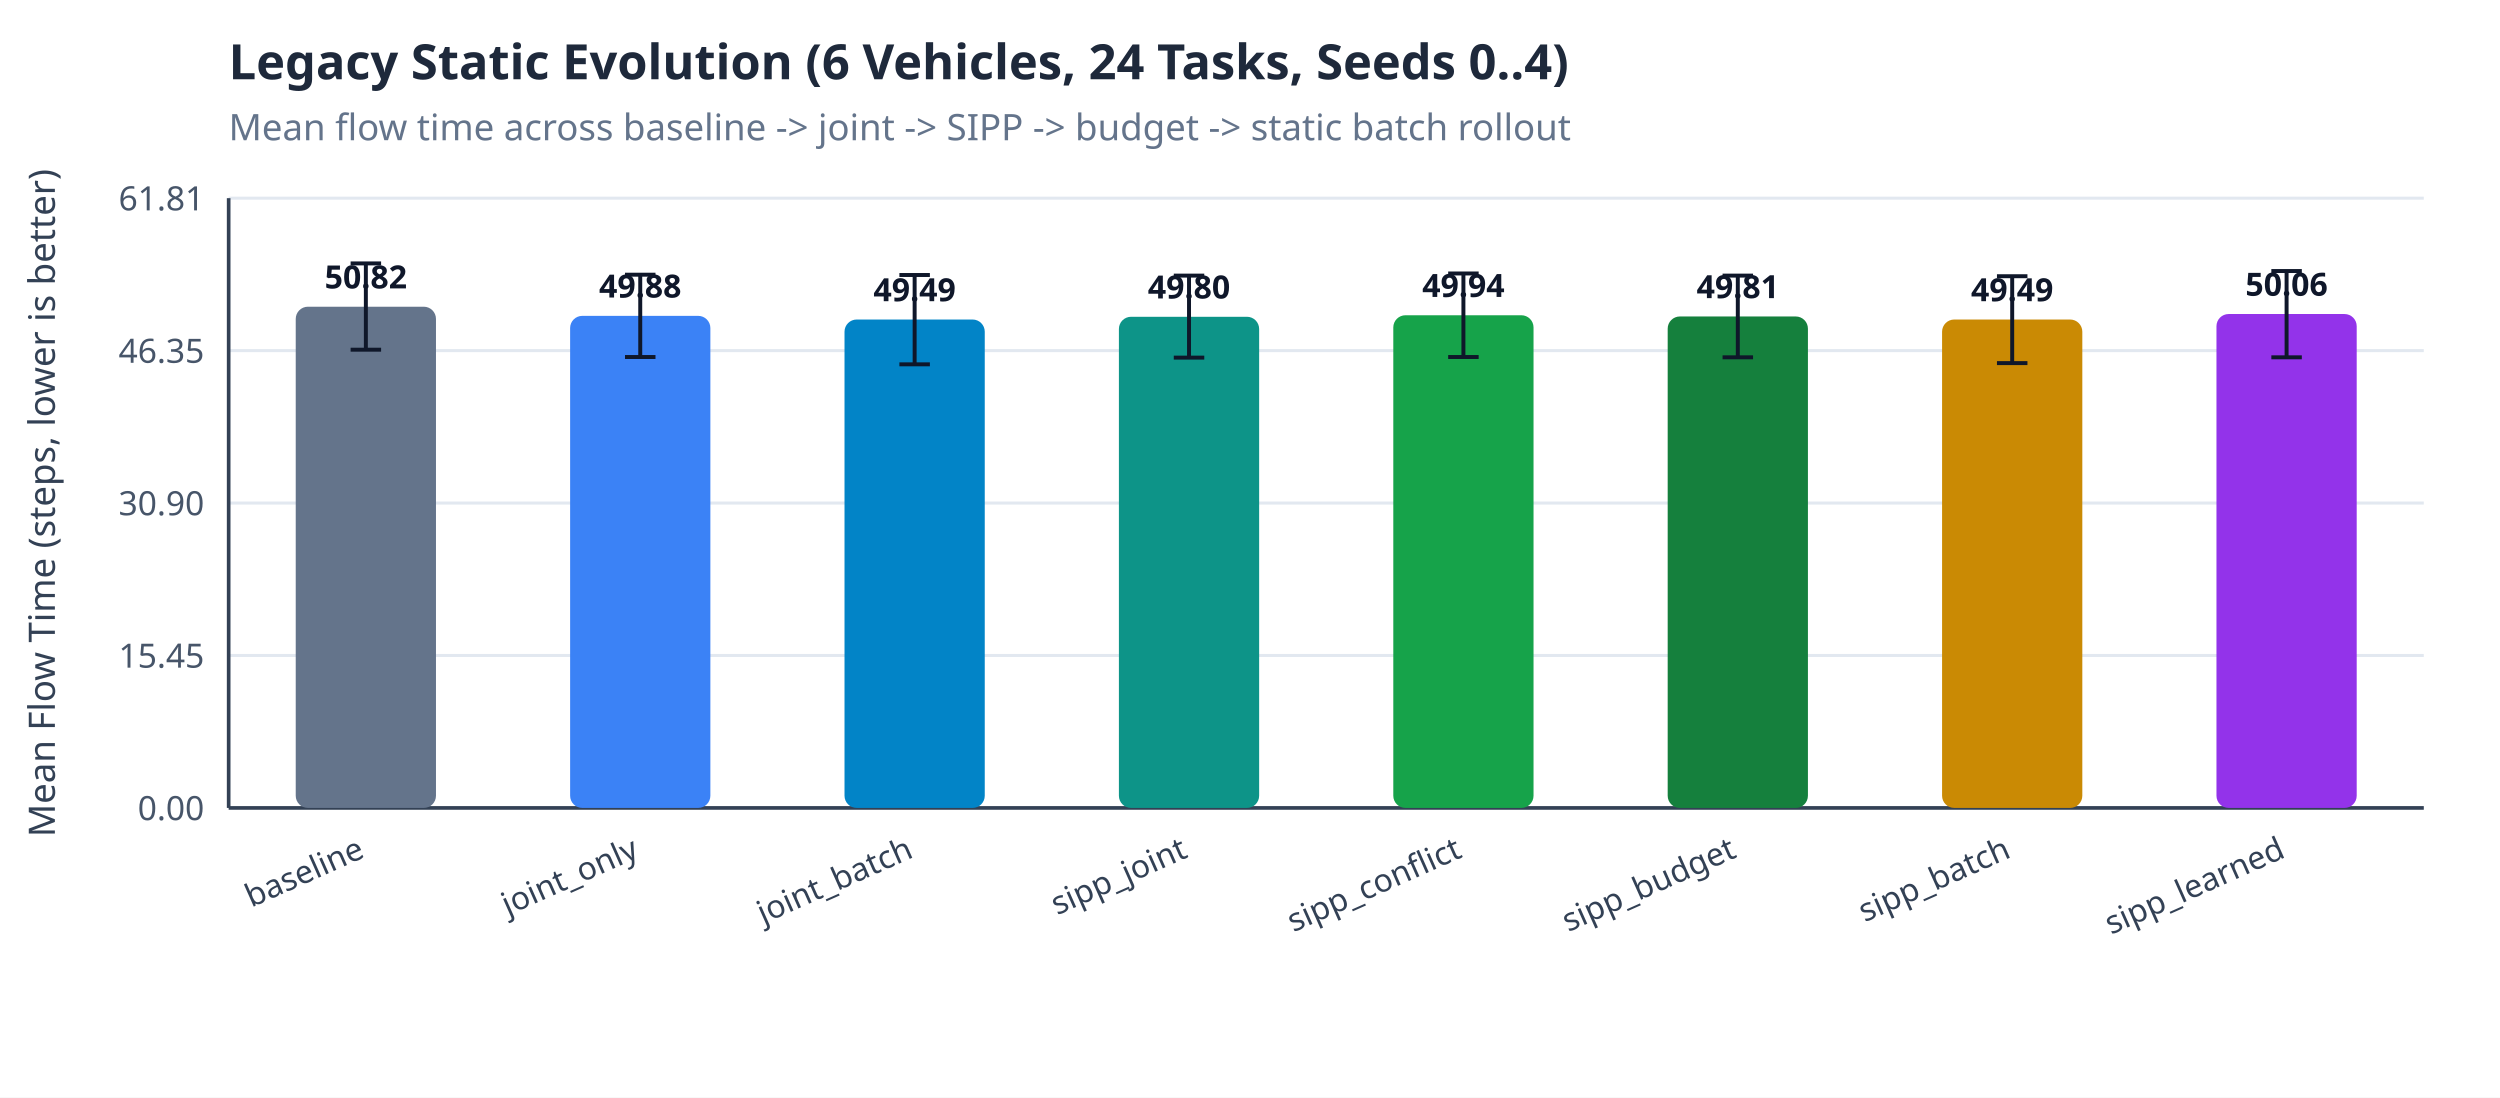
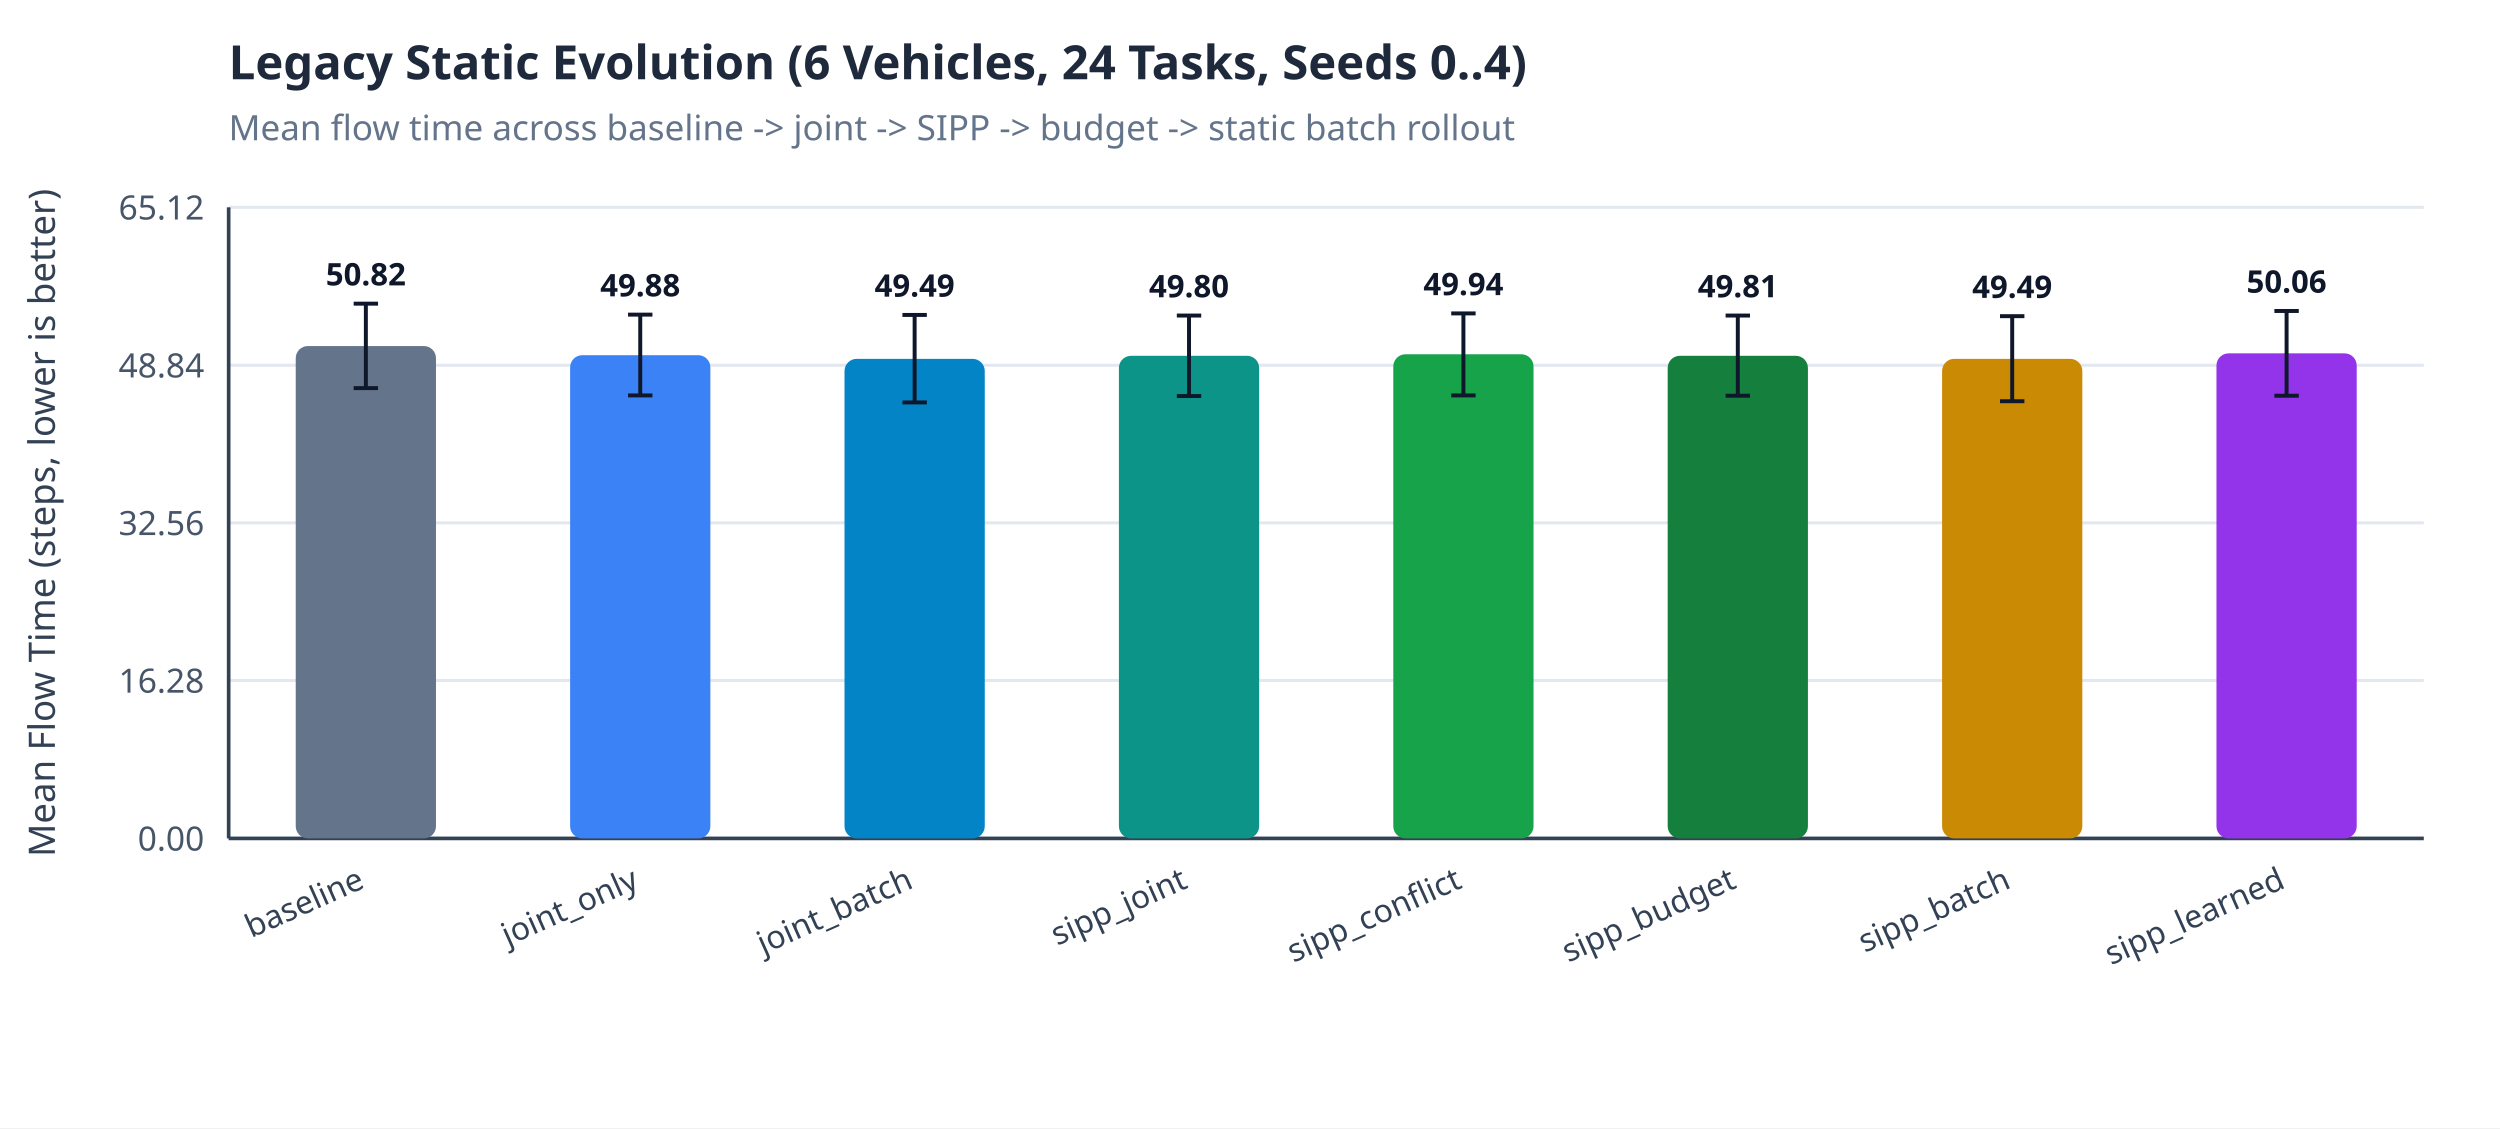
- <svg xmlns="http://www.w3.org/2000/svg" width="820" height="360" viewBox="0 0 820 360">
+ <svg xmlns="http://www.w3.org/2000/svg" width="820" height="370" viewBox="0 0 820 370">
  <rect width="100%" height="100%" fill="#ffffff" />
-   <text x="75" y="26" font-family="sans-serif" font-size="16" font-weight="bold" fill="#1e293b">Legacy Static Evolution (6 Vehicles, 24 Tasks, Seeds 0..4)</text>
-   <text x="75" y="46" font-family="sans-serif" font-size="12" fill="#64748b">Mean flow time across baseline -&gt; joint -&gt; SIPP -&gt; budget -&gt; static batch rollout</text>
-   <text x="18" y="165.0" font-family="sans-serif" font-size="12" fill="#334155" transform="rotate(-90 18 165.0)" text-anchor="middle">Mean Flow Time (steps, lower is better)</text>
-   <line x1="75" y1="265.0" x2="795" y2="265.0" stroke="#e2e8f0" stroke-width="1" />
-   <text x="67" y="269.0" font-family="sans-serif" font-size="11" fill="#475569" text-anchor="end">0.00</text>
-   <line x1="75" y1="215.0" x2="795" y2="215.0" stroke="#e2e8f0" stroke-width="1" />
-   <text x="67" y="219.0" font-family="sans-serif" font-size="11" fill="#475569" text-anchor="end">15.45</text>
-   <line x1="75" y1="165.0" x2="795" y2="165.0" stroke="#e2e8f0" stroke-width="1" />
-   <text x="67" y="169.0" font-family="sans-serif" font-size="11" fill="#475569" text-anchor="end">30.90</text>
-   <line x1="75" y1="115.0" x2="795" y2="115.0" stroke="#e2e8f0" stroke-width="1" />
-   <text x="67" y="119.0" font-family="sans-serif" font-size="11" fill="#475569" text-anchor="end">46.35</text>
-   <line x1="75" y1="65.0" x2="795" y2="65.0" stroke="#e2e8f0" stroke-width="1" />
-   <text x="67" y="69.0" font-family="sans-serif" font-size="11" fill="#475569" text-anchor="end">61.81</text>
-   <line x1="75" y1="65" x2="75" y2="265" stroke="#334155" stroke-width="1.2" />
-   <line x1="75" y1="265" x2="795" y2="265" stroke="#334155" stroke-width="1.2" />
-   <rect x="97.0" y="100.6" width="46.0" height="164.4" rx="4" fill="#64748b" />
-   <line x1="120.0" y1="86.4" x2="120.0" y2="114.7" stroke="#0f172a" stroke-width="1.3" />
-   <line x1="115.0" y1="86.4" x2="125.0" y2="86.4" stroke="#0f172a" stroke-width="1.3" />
-   <line x1="115.0" y1="114.7" x2="125.0" y2="114.7" stroke="#0f172a" stroke-width="1.3" />
-   <text x="120.0" y="94.6" font-family="sans-serif" font-size="10.5" font-weight="bold" fill="#0f172a" text-anchor="middle">50.82</text>
-   <text x="120.0" y="281" font-family="sans-serif" font-size="10.5" fill="#334155" text-anchor="end" transform="rotate(-24 120.0 281)">baseline</text>
-   <rect x="187.0" y="103.6" width="46.0" height="161.4" rx="4" fill="#3b82f6" />
-   <line x1="210.0" y1="90.1" x2="210.0" y2="117.1" stroke="#0f172a" stroke-width="1.3" />
-   <line x1="205.0" y1="90.1" x2="215.0" y2="90.1" stroke="#0f172a" stroke-width="1.3" />
-   <line x1="205.0" y1="117.1" x2="215.0" y2="117.1" stroke="#0f172a" stroke-width="1.3" />
-   <text x="210.0" y="97.6" font-family="sans-serif" font-size="10.5" font-weight="bold" fill="#0f172a" text-anchor="middle">49.88</text>
-   <text x="210.0" y="281" font-family="sans-serif" font-size="10.5" fill="#334155" text-anchor="end" transform="rotate(-24 210.0 281)">joint_only</text>
-   <rect x="277.0" y="104.8" width="46.0" height="160.2" rx="4" fill="#0284c7" />
-   <line x1="300.0" y1="90.2" x2="300.0" y2="119.5" stroke="#0f172a" stroke-width="1.3" />
-   <line x1="295.0" y1="90.2" x2="305.0" y2="90.2" stroke="#0f172a" stroke-width="1.3" />
-   <line x1="295.0" y1="119.5" x2="305.0" y2="119.5" stroke="#0f172a" stroke-width="1.3" />
-   <text x="300.0" y="98.8" font-family="sans-serif" font-size="10.5" font-weight="bold" fill="#0f172a" text-anchor="middle">49.49</text>
-   <text x="300.0" y="281" font-family="sans-serif" font-size="10.5" fill="#334155" text-anchor="end" transform="rotate(-24 300.0 281)">joint_batch</text>
-   <rect x="367.0" y="103.9" width="46.0" height="161.1" rx="4" fill="#0d9488" />
-   <line x1="390.0" y1="90.4" x2="390.0" y2="117.3" stroke="#0f172a" stroke-width="1.3" />
-   <line x1="385.0" y1="90.4" x2="395.0" y2="90.4" stroke="#0f172a" stroke-width="1.3" />
-   <line x1="385.0" y1="117.3" x2="395.0" y2="117.3" stroke="#0f172a" stroke-width="1.3" />
-   <text x="390.0" y="97.9" font-family="sans-serif" font-size="10.5" font-weight="bold" fill="#0f172a" text-anchor="middle">49.80</text>
-   <text x="390.0" y="281" font-family="sans-serif" font-size="10.5" fill="#334155" text-anchor="end" transform="rotate(-24 390.0 281)">sipp_joint</text>
-   <rect x="457.0" y="103.4" width="46.0" height="161.6" rx="4" fill="#16a34a" />
-   <line x1="480.0" y1="89.7" x2="480.0" y2="117.1" stroke="#0f172a" stroke-width="1.3" />
-   <line x1="475.0" y1="89.7" x2="485.0" y2="89.7" stroke="#0f172a" stroke-width="1.3" />
-   <line x1="475.0" y1="117.1" x2="485.0" y2="117.1" stroke="#0f172a" stroke-width="1.3" />
-   <text x="480.0" y="97.4" font-family="sans-serif" font-size="10.5" font-weight="bold" fill="#0f172a" text-anchor="middle">49.94</text>
-   <text x="480.0" y="281" font-family="sans-serif" font-size="10.5" fill="#334155" text-anchor="end" transform="rotate(-24 480.0 281)">sipp_conflict</text>
-   <rect x="547.0" y="103.8" width="46.0" height="161.2" rx="4" fill="#15803d" />
-   <line x1="570.0" y1="90.4" x2="570.0" y2="117.2" stroke="#0f172a" stroke-width="1.3" />
-   <line x1="565.0" y1="90.4" x2="575.0" y2="90.4" stroke="#0f172a" stroke-width="1.3" />
-   <line x1="565.0" y1="117.2" x2="575.0" y2="117.2" stroke="#0f172a" stroke-width="1.3" />
-   <text x="570.0" y="97.8" font-family="sans-serif" font-size="10.5" font-weight="bold" fill="#0f172a" text-anchor="middle">49.81</text>
-   <text x="570.0" y="281" font-family="sans-serif" font-size="10.5" fill="#334155" text-anchor="end" transform="rotate(-24 570.0 281)">sipp_budget</text>
-   <rect x="637.0" y="104.8" width="46.0" height="160.2" rx="4" fill="#ca8a04" />
-   <line x1="660.0" y1="90.6" x2="660.0" y2="119.1" stroke="#0f172a" stroke-width="1.3" />
-   <line x1="655.0" y1="90.6" x2="665.0" y2="90.6" stroke="#0f172a" stroke-width="1.3" />
-   <line x1="655.0" y1="119.1" x2="665.0" y2="119.1" stroke="#0f172a" stroke-width="1.3" />
-   <text x="660.0" y="98.8" font-family="sans-serif" font-size="10.5" font-weight="bold" fill="#0f172a" text-anchor="middle">49.49</text>
-   <text x="660.0" y="281" font-family="sans-serif" font-size="10.5" fill="#334155" text-anchor="end" transform="rotate(-24 660.0 281)">sipp_batch</text>
-   <rect x="727.0" y="103.0" width="46.0" height="162.0" rx="4" fill="#9333ea" />
-   <line x1="750.0" y1="88.9" x2="750.0" y2="117.2" stroke="#0f172a" stroke-width="1.3" />
-   <line x1="745.0" y1="88.9" x2="755.0" y2="88.9" stroke="#0f172a" stroke-width="1.3" />
-   <line x1="745.0" y1="117.2" x2="755.0" y2="117.2" stroke="#0f172a" stroke-width="1.3" />
-   <text x="750.0" y="97.0" font-family="sans-serif" font-size="10.5" font-weight="bold" fill="#0f172a" text-anchor="middle">50.06</text>
-   <text x="750.0" y="281" font-family="sans-serif" font-size="10.5" fill="#334155" text-anchor="end" transform="rotate(-24 750.0 281)">sipp_learned</text>
+   <text x="75" y="26" font-family="sans-serif" font-size="15.5" font-weight="bold" fill="#1e293b">Legacy Static Evolution (6 Vehicles, 24 Tasks, Seeds 0..4)</text>
+   <text x="75" y="46" font-family="sans-serif" font-size="11.5" fill="#64748b">Mean flow time across baseline -&gt; joint -&gt; SIPP -&gt; budget -&gt; static batch rollout</text>
+   <text x="18" y="171.5" font-family="sans-serif" font-size="12" fill="#334155" transform="rotate(-90 18 171.5)" text-anchor="middle">Mean Flow Time (steps, lower is better)</text>
+   <line x1="75" y1="275.0" x2="795" y2="275.0" stroke="#e2e8f0" stroke-width="1" />
+   <text x="67" y="279.0" font-family="sans-serif" font-size="11" fill="#475569" text-anchor="end">0.00</text>
+   <line x1="75" y1="223.2" x2="795" y2="223.2" stroke="#e2e8f0" stroke-width="1" />
+   <text x="67" y="227.2" font-family="sans-serif" font-size="11" fill="#475569" text-anchor="end">16.28</text>
+   <line x1="75" y1="171.5" x2="795" y2="171.5" stroke="#e2e8f0" stroke-width="1" />
+   <text x="67" y="175.5" font-family="sans-serif" font-size="11" fill="#475569" text-anchor="end">32.56</text>
+   <line x1="75" y1="119.8" x2="795" y2="119.8" stroke="#e2e8f0" stroke-width="1" />
+   <text x="67" y="123.8" font-family="sans-serif" font-size="11" fill="#475569" text-anchor="end">48.84</text>
+   <line x1="75" y1="68.0" x2="795" y2="68.0" stroke="#e2e8f0" stroke-width="1" />
+   <text x="67" y="72.0" font-family="sans-serif" font-size="11" fill="#475569" text-anchor="end">65.12</text>
+   <line x1="75" y1="68" x2="75" y2="275" stroke="#334155" stroke-width="1.2" />
+   <line x1="75" y1="275" x2="795" y2="275" stroke="#334155" stroke-width="1.2" />
+   <rect x="97.0" y="113.5" width="46.0" height="161.5" rx="4" fill="#64748b" />
+   <line x1="120.0" y1="99.6" x2="120.0" y2="127.3" stroke="#0f172a" stroke-width="1.3" />
+   <line x1="116.0" y1="99.6" x2="124.0" y2="99.6" stroke="#0f172a" stroke-width="1.3" />
+   <line x1="116.0" y1="127.3" x2="124.0" y2="127.3" stroke="#0f172a" stroke-width="1.3" />
+   <text x="120.0" y="93.6" font-family="sans-serif" font-size="10.2" font-weight="bold" fill="#0f172a" stroke="#ffffff" stroke-width="3" paint-order="stroke" text-anchor="middle">50.82</text>
+   <text x="120.0" y="291" font-family="sans-serif" font-size="10.5" fill="#334155" text-anchor="end" transform="rotate(-24 120.0 291)">baseline</text>
+   <rect x="187.0" y="116.5" width="46.0" height="158.5" rx="4" fill="#3b82f6" />
+   <line x1="210.0" y1="103.2" x2="210.0" y2="129.7" stroke="#0f172a" stroke-width="1.3" />
+   <line x1="206.0" y1="103.2" x2="214.0" y2="103.2" stroke="#0f172a" stroke-width="1.3" />
+   <line x1="206.0" y1="129.7" x2="214.0" y2="129.7" stroke="#0f172a" stroke-width="1.3" />
+   <text x="210.0" y="97.2" font-family="sans-serif" font-size="10.2" font-weight="bold" fill="#0f172a" stroke="#ffffff" stroke-width="3" paint-order="stroke" text-anchor="middle">49.88</text>
+   <text x="210.0" y="291" font-family="sans-serif" font-size="10.5" fill="#334155" text-anchor="end" transform="rotate(-24 210.0 291)">joint_only</text>
+   <rect x="277.0" y="117.7" width="46.0" height="157.3" rx="4" fill="#0284c7" />
+   <line x1="300.0" y1="103.3" x2="300.0" y2="132.0" stroke="#0f172a" stroke-width="1.3" />
+   <line x1="296.0" y1="103.3" x2="304.0" y2="103.3" stroke="#0f172a" stroke-width="1.3" />
+   <line x1="296.0" y1="132.0" x2="304.0" y2="132.0" stroke="#0f172a" stroke-width="1.3" />
+   <text x="300.0" y="97.3" font-family="sans-serif" font-size="10.2" font-weight="bold" fill="#0f172a" stroke="#ffffff" stroke-width="3" paint-order="stroke" text-anchor="middle">49.49</text>
+   <text x="300.0" y="291" font-family="sans-serif" font-size="10.5" fill="#334155" text-anchor="end" transform="rotate(-24 300.0 291)">joint_batch</text>
+   <rect x="367.0" y="116.7" width="46.0" height="158.3" rx="4" fill="#0d9488" />
+   <line x1="390.0" y1="103.5" x2="390.0" y2="129.9" stroke="#0f172a" stroke-width="1.3" />
+   <line x1="386.0" y1="103.5" x2="394.0" y2="103.5" stroke="#0f172a" stroke-width="1.3" />
+   <line x1="386.0" y1="129.9" x2="394.0" y2="129.9" stroke="#0f172a" stroke-width="1.3" />
+   <text x="390.0" y="97.5" font-family="sans-serif" font-size="10.2" font-weight="bold" fill="#0f172a" stroke="#ffffff" stroke-width="3" paint-order="stroke" text-anchor="middle">49.80</text>
+   <text x="390.0" y="291" font-family="sans-serif" font-size="10.5" fill="#334155" text-anchor="end" transform="rotate(-24 390.0 291)">sipp_joint</text>
+   <rect x="457.0" y="116.2" width="46.0" height="158.8" rx="4" fill="#16a34a" />
+   <line x1="480.0" y1="102.8" x2="480.0" y2="129.7" stroke="#0f172a" stroke-width="1.3" />
+   <line x1="476.0" y1="102.8" x2="484.0" y2="102.8" stroke="#0f172a" stroke-width="1.3" />
+   <line x1="476.0" y1="129.7" x2="484.0" y2="129.7" stroke="#0f172a" stroke-width="1.3" />
+   <text x="480.0" y="96.8" font-family="sans-serif" font-size="10.2" font-weight="bold" fill="#0f172a" stroke="#ffffff" stroke-width="3" paint-order="stroke" text-anchor="middle">49.94</text>
+   <text x="480.0" y="291" font-family="sans-serif" font-size="10.5" fill="#334155" text-anchor="end" transform="rotate(-24 480.0 291)">sipp_conflict</text>
+   <rect x="547.0" y="116.7" width="46.0" height="158.3" rx="4" fill="#15803d" />
+   <line x1="570.0" y1="103.5" x2="570.0" y2="129.8" stroke="#0f172a" stroke-width="1.3" />
+   <line x1="566.0" y1="103.5" x2="574.0" y2="103.5" stroke="#0f172a" stroke-width="1.3" />
+   <line x1="566.0" y1="129.8" x2="574.0" y2="129.8" stroke="#0f172a" stroke-width="1.3" />
+   <text x="570.0" y="97.5" font-family="sans-serif" font-size="10.2" font-weight="bold" fill="#0f172a" stroke="#ffffff" stroke-width="3" paint-order="stroke" text-anchor="middle">49.81</text>
+   <text x="570.0" y="291" font-family="sans-serif" font-size="10.5" fill="#334155" text-anchor="end" transform="rotate(-24 570.0 291)">sipp_budget</text>
+   <rect x="637.0" y="117.7" width="46.0" height="157.3" rx="4" fill="#ca8a04" />
+   <line x1="660.0" y1="103.7" x2="660.0" y2="131.6" stroke="#0f172a" stroke-width="1.3" />
+   <line x1="656.0" y1="103.7" x2="664.0" y2="103.7" stroke="#0f172a" stroke-width="1.3" />
+   <line x1="656.0" y1="131.6" x2="664.0" y2="131.6" stroke="#0f172a" stroke-width="1.3" />
+   <text x="660.0" y="97.7" font-family="sans-serif" font-size="10.2" font-weight="bold" fill="#0f172a" stroke="#ffffff" stroke-width="3" paint-order="stroke" text-anchor="middle">49.49</text>
+   <text x="660.0" y="291" font-family="sans-serif" font-size="10.5" fill="#334155" text-anchor="end" transform="rotate(-24 660.0 291)">sipp_batch</text>
+   <rect x="727.0" y="115.9" width="46.0" height="159.1" rx="4" fill="#9333ea" />
+   <line x1="750.0" y1="102.0" x2="750.0" y2="129.8" stroke="#0f172a" stroke-width="1.3" />
+   <line x1="746.0" y1="102.0" x2="754.0" y2="102.0" stroke="#0f172a" stroke-width="1.3" />
+   <line x1="746.0" y1="129.8" x2="754.0" y2="129.8" stroke="#0f172a" stroke-width="1.3" />
+   <text x="750.0" y="96.0" font-family="sans-serif" font-size="10.2" font-weight="bold" fill="#0f172a" stroke="#ffffff" stroke-width="3" paint-order="stroke" text-anchor="middle">50.06</text>
+   <text x="750.0" y="291" font-family="sans-serif" font-size="10.5" fill="#334155" text-anchor="end" transform="rotate(-24 750.0 291)">sipp_learned</text>
</svg>
